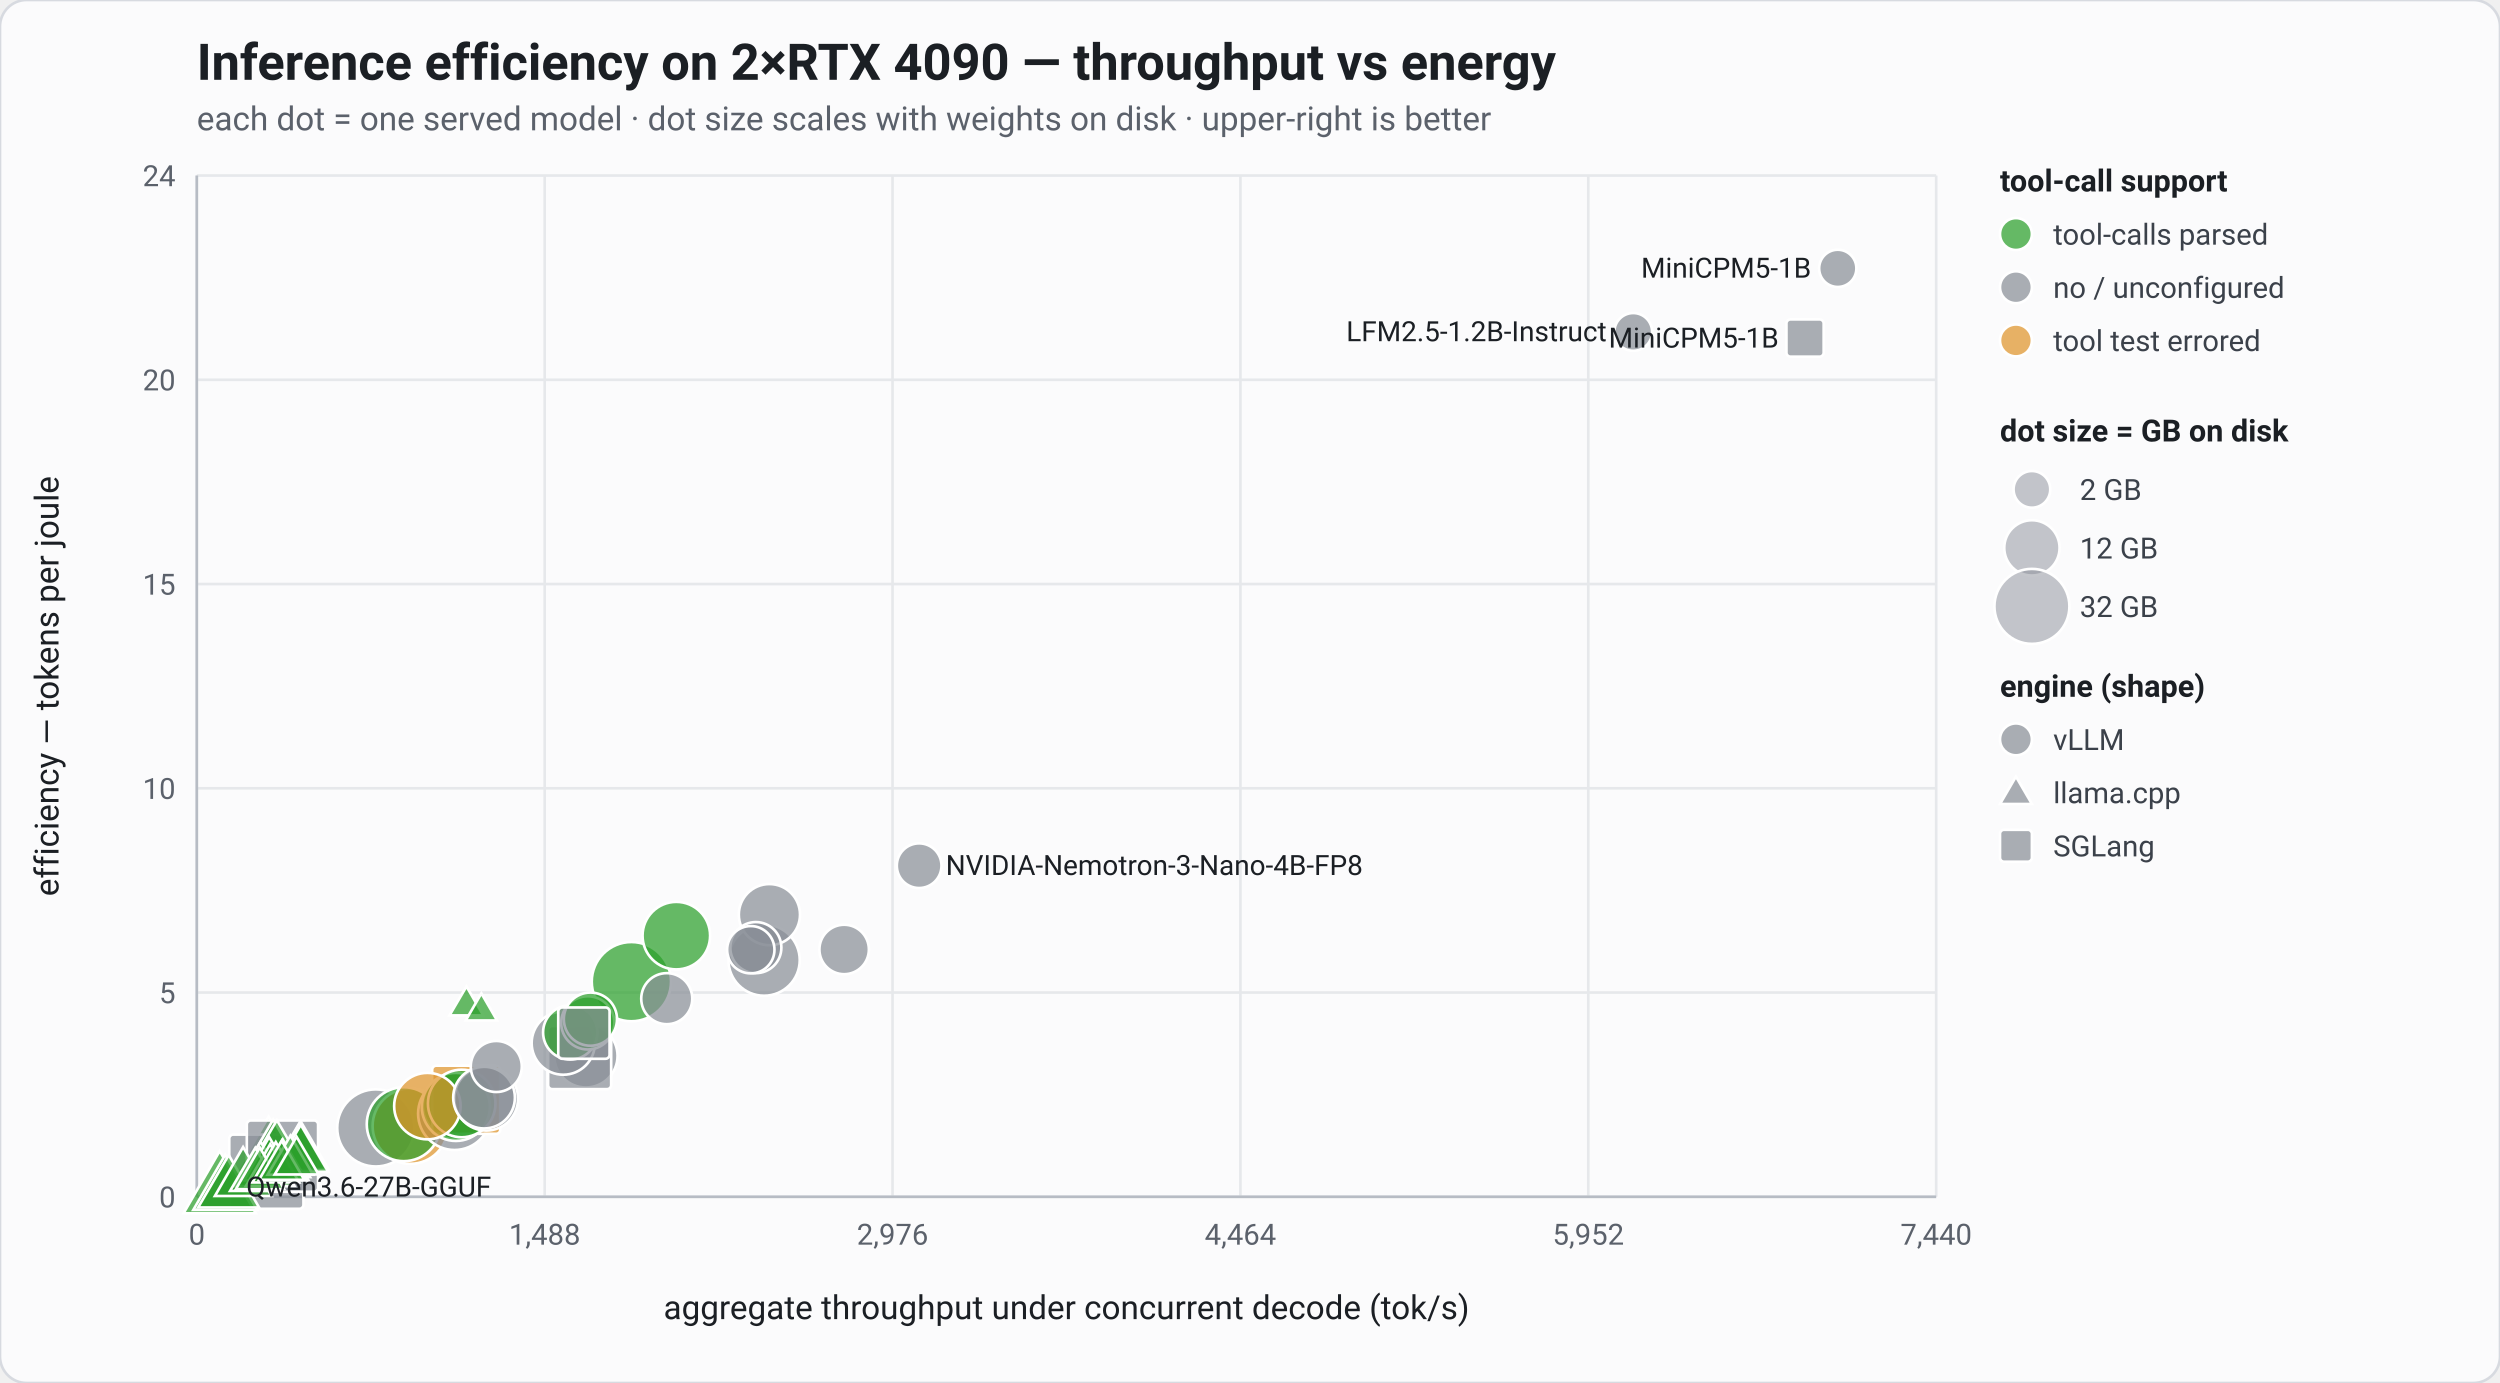
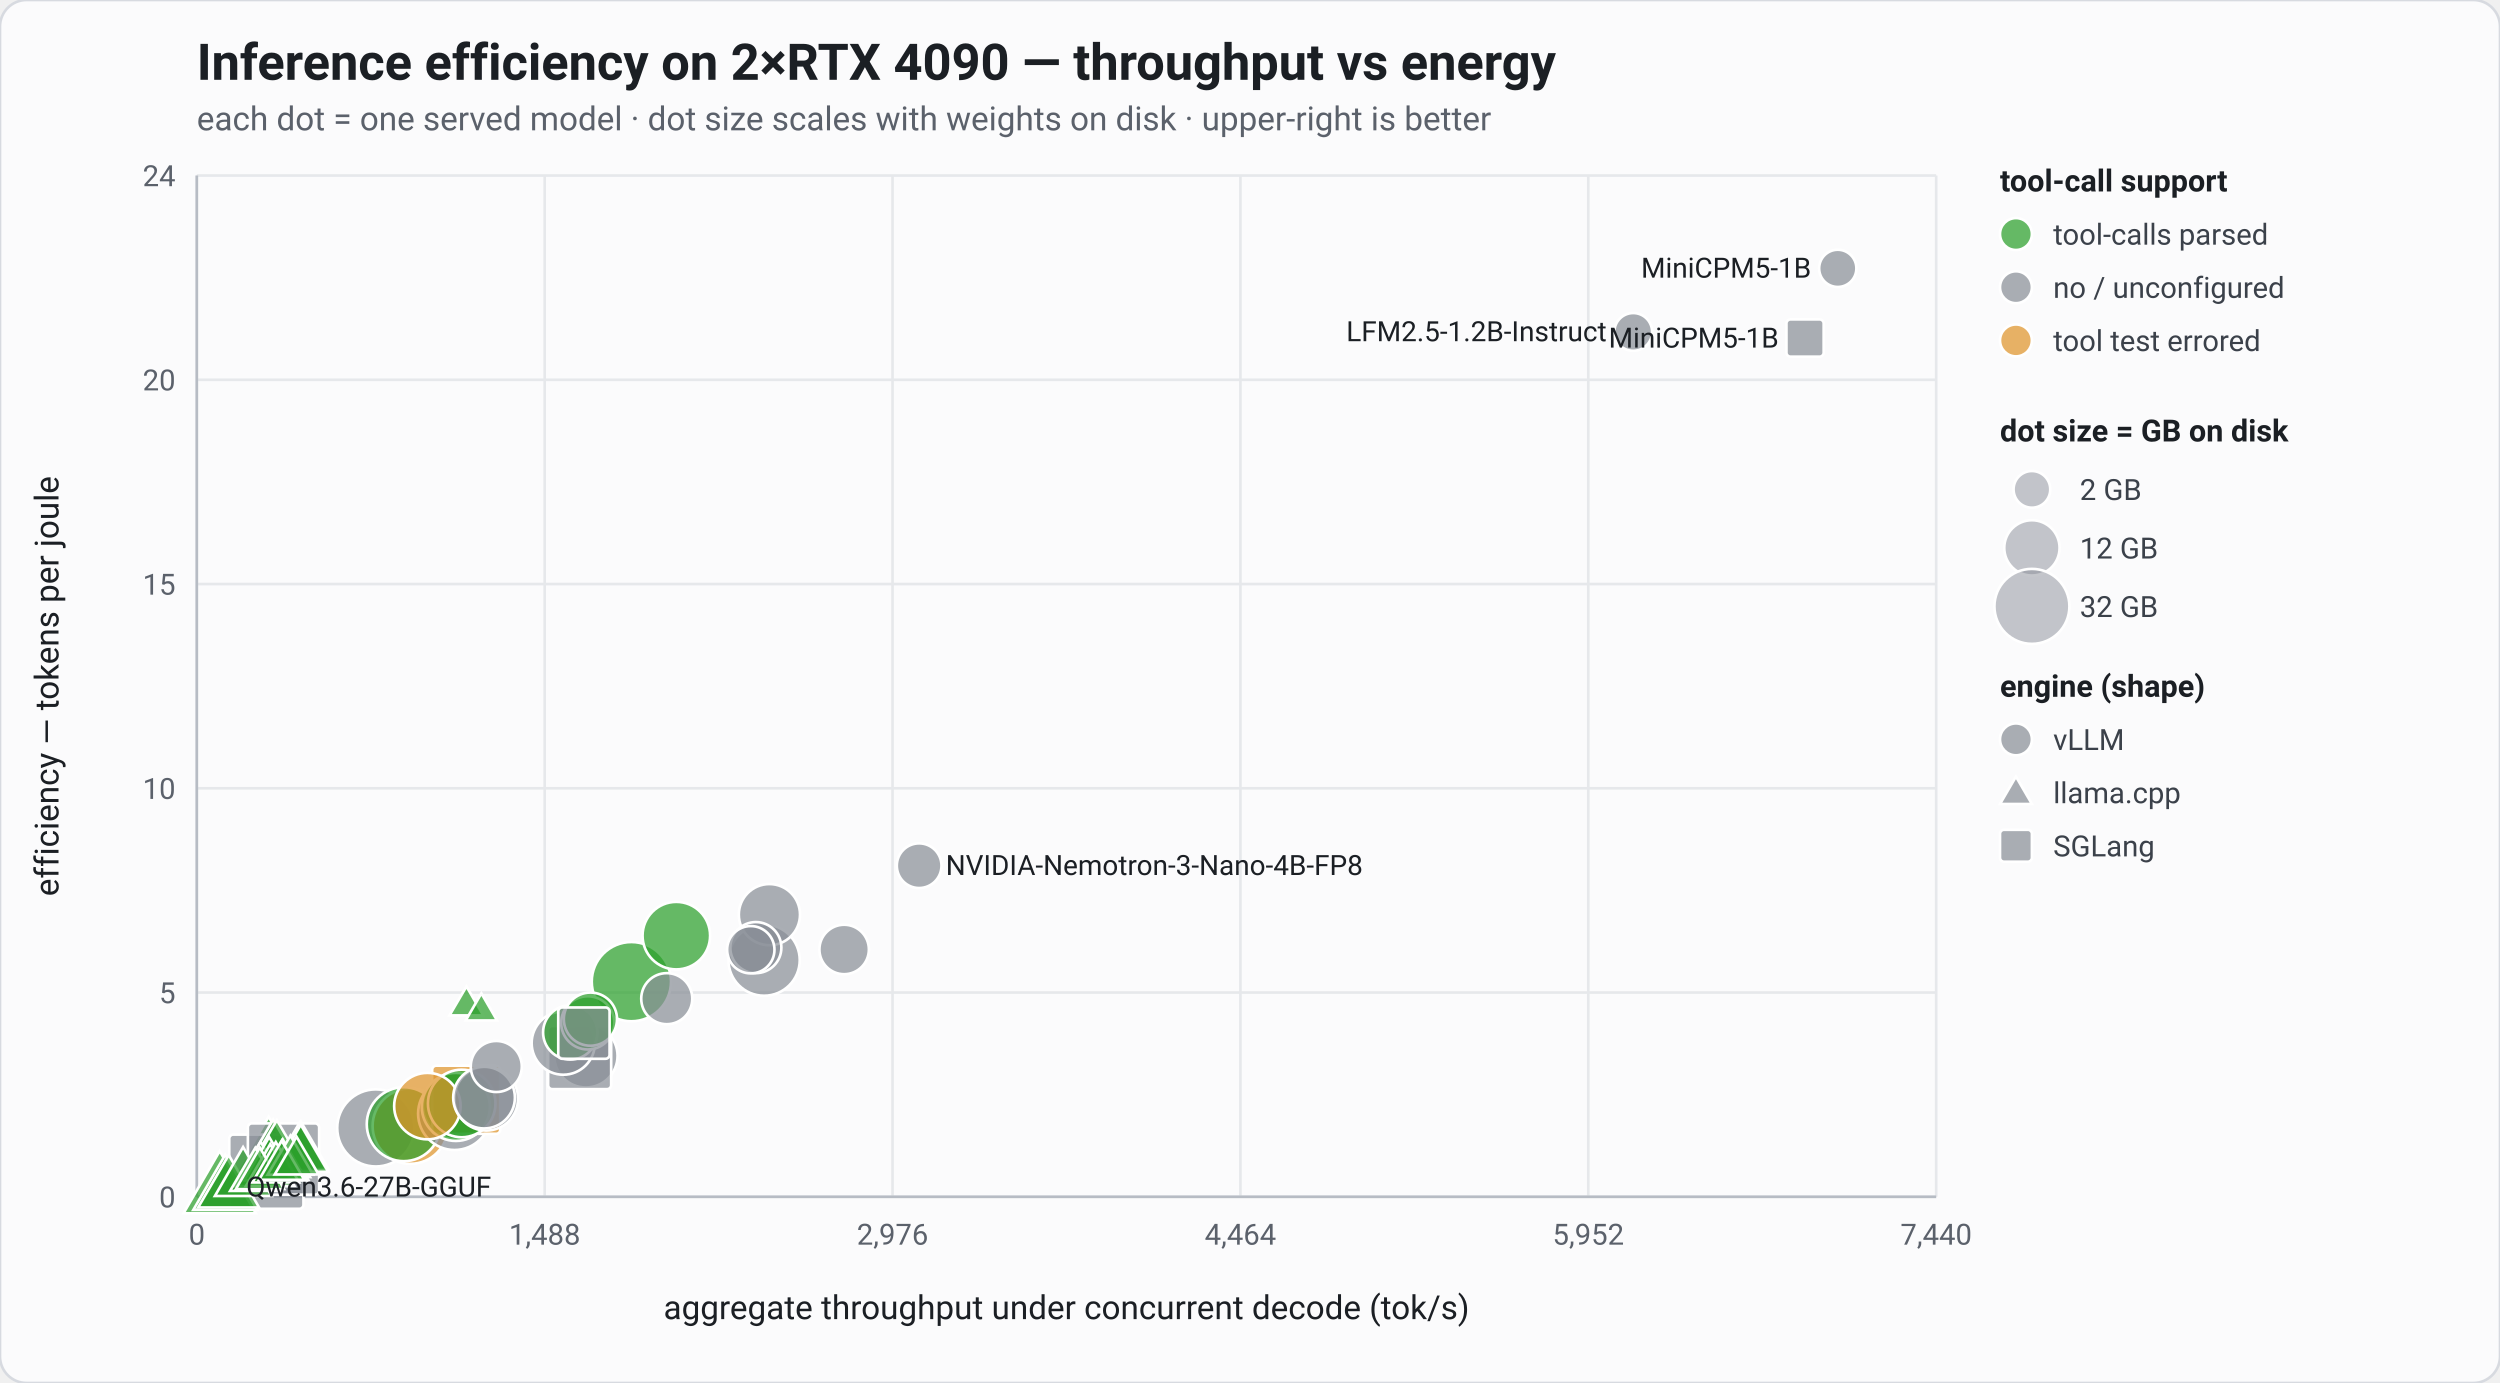
<svg xmlns="http://www.w3.org/2000/svg" width="940" height="520" viewBox="0 0 940 520" font-family="-apple-system,Segoe UI,Roboto,sans-serif">
  <rect x="0" y="0" width="940" height="520" rx="10" fill="#fbfbfc" stroke="#d7dae0" />
  <text x="74" y="30" font-size="19" font-weight="700" fill="#1b1f24">Inference efficiency on 2×RTX 4090 — throughput vs energy</text>
  <text x="74" y="49" font-size="12.5" fill="#5b616b">each dot = one served model · dot size scales with weights on disk · upper-right is better</text>
  <line x1="74.0" y1="66" x2="74.0" y2="450" stroke="#e6e8eb" />
  <text x="74.0" y="468" font-size="11" fill="#5b616b" text-anchor="middle">0</text>
  <line x1="74" y1="450.0" x2="728" y2="450.0" stroke="#e6e8eb" />
  <text x="66" y="454.0" font-size="11" fill="#5b616b" text-anchor="end">0</text>
  <line x1="204.8" y1="66" x2="204.8" y2="450" stroke="#e6e8eb" />
  <text x="204.8" y="468" font-size="11" fill="#5b616b" text-anchor="middle">1,488</text>
  <line x1="74" y1="373.2" x2="728" y2="373.2" stroke="#e6e8eb" />
  <text x="66" y="377.2" font-size="11" fill="#5b616b" text-anchor="end">5</text>
  <line x1="335.6" y1="66" x2="335.6" y2="450" stroke="#e6e8eb" />
  <text x="335.6" y="468" font-size="11" fill="#5b616b" text-anchor="middle">2,976</text>
  <line x1="74" y1="296.4" x2="728" y2="296.4" stroke="#e6e8eb" />
  <text x="66" y="300.4" font-size="11" fill="#5b616b" text-anchor="end">10</text>
  <line x1="466.4" y1="66" x2="466.4" y2="450" stroke="#e6e8eb" />
  <text x="466.4" y="468" font-size="11" fill="#5b616b" text-anchor="middle">4,464</text>
  <line x1="74" y1="219.6" x2="728" y2="219.6" stroke="#e6e8eb" />
  <text x="66" y="223.6" font-size="11" fill="#5b616b" text-anchor="end">15</text>
  <line x1="597.2" y1="66" x2="597.2" y2="450" stroke="#e6e8eb" />
  <text x="597.2" y="468" font-size="11" fill="#5b616b" text-anchor="middle">5,952</text>
  <line x1="74" y1="142.8" x2="728" y2="142.8" stroke="#e6e8eb" />
  <text x="66" y="146.8" font-size="11" fill="#5b616b" text-anchor="end">20</text>
  <line x1="728.0" y1="66" x2="728.0" y2="450" stroke="#e6e8eb" />
  <text x="728.0" y="468" font-size="11" fill="#5b616b" text-anchor="middle">7,440</text>
  <line x1="74" y1="66.0" x2="728" y2="66.0" stroke="#e6e8eb" />
  <text x="66" y="70.0" font-size="11" fill="#5b616b" text-anchor="end">24</text>
  <line x1="74" y1="450" x2="728" y2="450" stroke="#b7bcc4" />
  <line x1="74" y1="66" x2="74" y2="450" stroke="#b7bcc4" />
  <text x="401.0" y="496" font-size="12.5" fill="#1b1f24" text-anchor="middle">aggregate throughput under concurrent decode (tok/s)</text>
  <text x="22" y="258.0" font-size="12.5" fill="#1b1f24" text-anchor="middle" transform="rotate(-90 22 258.0)">efficiency — tokens per joule</text>
  <circle cx="237.4" cy="369.1" r="14.9" fill="#2ca02c" fill-opacity="0.72" stroke="#ffffff" stroke-width="1" />
  <polygon points="101.0,419.9 86.2,445.4 115.8,445.4" fill="#2ca02c" fill-opacity="0.72" stroke="#ffffff" stroke-width="1" />
  <circle cx="141.3" cy="424.1" r="14.5" fill="#8a8f98" fill-opacity="0.72" stroke="#ffffff" stroke-width="1" />
  <circle cx="154.3" cy="423.4" r="14.2" fill="#e0952b" fill-opacity="0.72" stroke="#ffffff" stroke-width="1" />
  <circle cx="151.8" cy="422.7" r="13.9" fill="#2ca02c" fill-opacity="0.72" stroke="#ffffff" stroke-width="1" />
  <rect x="86.2" y="426.6" width="27.9" height="27.9" rx="1.5" fill="#8a8f98" fill-opacity="0.72" stroke="#ffffff" stroke-width="1" />
  <circle cx="170.9" cy="418.7" r="13.7" fill="#8a8f98" fill-opacity="0.72" stroke="#ffffff" stroke-width="1" />
  <polygon points="82.6,432.8 69.0,456.2 96.2,456.2" fill="#2ca02c" fill-opacity="0.72" stroke="#ffffff" stroke-width="1" />
  <circle cx="287.3" cy="361.0" r="13.4" fill="#8a8f98" fill-opacity="0.72" stroke="#ffffff" stroke-width="1" />
-   <rect x="92.8" y="421.3" width="26.8" height="26.8" rx="1.5" fill="#8a8f98" fill-opacity="0.72" stroke="#ffffff" stroke-width="1" />
+   <rect x="93.2" y="422.4" width="26.8" height="26.8" rx="1.5" fill="#8a8f98" fill-opacity="0.72" stroke="#ffffff" stroke-width="1" />
  <polygon points="102.7,421.0 89.5,443.8 116.0,443.8" fill="#2ca02c" fill-opacity="0.72" stroke="#ffffff" stroke-width="1" />
  <circle cx="171.8" cy="415.7" r="12.8" fill="#2ca02c" fill-opacity="0.72" stroke="#ffffff" stroke-width="1" />
  <rect x="162.5" y="400.7" width="25.6" height="25.6" rx="1.5" fill="#e0952b" fill-opacity="0.72" stroke="#ffffff" stroke-width="1" />
  <circle cx="171.4" cy="416.2" r="12.8" fill="#2ca02c" fill-opacity="0.72" stroke="#ffffff" stroke-width="1" />
  <circle cx="254.3" cy="351.8" r="12.7" fill="#2ca02c" fill-opacity="0.72" stroke="#ffffff" stroke-width="1" />
  <circle cx="173.6" cy="414.9" r="12.7" fill="#2ca02c" fill-opacity="0.72" stroke="#ffffff" stroke-width="1" />
  <polygon points="104.1,421.2 91.6,442.6 116.6,442.6" fill="#2ca02c" fill-opacity="0.72" stroke="#ffffff" stroke-width="1" />
  <circle cx="160.7" cy="415.9" r="12.5" fill="#e0952b" fill-opacity="0.72" stroke="#ffffff" stroke-width="1" />
  <polygon points="84.7,434.2 72.7,454.9 96.7,454.9" fill="#2ca02c" fill-opacity="0.72" stroke="#ffffff" stroke-width="1" />
  <circle cx="182.8" cy="413.1" r="12.0" fill="#8a8f98" fill-opacity="0.72" stroke="#ffffff" stroke-width="1" />
  <circle cx="220.3" cy="397.0" r="11.9" fill="#8a8f98" fill-opacity="0.72" stroke="#ffffff" stroke-width="1" />
  <rect x="206.1" y="385.8" width="23.7" height="23.7" rx="1.5" fill="#8a8f98" fill-opacity="0.72" stroke="#ffffff" stroke-width="1" />
  <circle cx="211.8" cy="392.2" r="11.9" fill="#8a8f98" fill-opacity="0.72" stroke="#ffffff" stroke-width="1" />
  <circle cx="182.0" cy="412.7" r="11.6" fill="#8a8f98" fill-opacity="0.72" stroke="#ffffff" stroke-width="1" />
  <circle cx="289.3" cy="343.9" r="11.5" fill="#8a8f98" fill-opacity="0.72" stroke="#ffffff" stroke-width="1" />
  <polygon points="86.0,434.3 74.5,454.0 97.4,454.0" fill="#2ca02c" fill-opacity="0.72" stroke="#ffffff" stroke-width="1" />
  <polygon points="91.4,431.3 80.8,449.7 102.1,449.7" fill="#2ca02c" fill-opacity="0.72" stroke="#ffffff" stroke-width="1" />
  <polygon points="113.1,421.7 102.7,439.6 123.5,439.6" fill="#2ca02c" fill-opacity="0.72" stroke="#ffffff" stroke-width="1" />
  <polygon points="112.6,422.2 102.3,440.0 122.9,440.0" fill="#2ca02c" fill-opacity="0.72" stroke="#ffffff" stroke-width="1" />
  <polygon points="113.1,422.9 102.8,440.6 123.4,440.6" fill="#2ca02c" fill-opacity="0.72" stroke="#ffffff" stroke-width="1" />
  <circle cx="214.4" cy="388.2" r="10.2" fill="#2ca02c" fill-opacity="0.72" stroke="#ffffff" stroke-width="1" />
  <circle cx="221.0" cy="384.6" r="10.0" fill="#2ca02c" fill-opacity="0.72" stroke="#ffffff" stroke-width="1" />
  <circle cx="222.0" cy="383.2" r="10.0" fill="#2ca02c" fill-opacity="0.72" stroke="#ffffff" stroke-width="1" />
  <polygon points="98.0,429.3 88.3,446.0 107.7,446.0" fill="#2ca02c" fill-opacity="0.72" stroke="#ffffff" stroke-width="1" />
  <circle cx="250.7" cy="375.5" r="9.6" fill="#8a8f98" fill-opacity="0.72" stroke="#ffffff" stroke-width="1" />
  <rect x="209.9" y="378.8" width="19.3" height="19.3" rx="1.5" fill="#8a8f98" fill-opacity="0.72" stroke="#ffffff" stroke-width="1" />
  <circle cx="186.6" cy="401.0" r="9.6" fill="#8a8f98" fill-opacity="0.72" stroke="#ffffff" stroke-width="1" />
  <circle cx="284.2" cy="356.3" r="9.6" fill="#8a8f98" fill-opacity="0.72" stroke="#ffffff" stroke-width="1" />
  <polygon points="101.2,427.5 91.8,443.8 110.7,443.8" fill="#2ca02c" fill-opacity="0.72" stroke="#ffffff" stroke-width="1" />
  <polygon points="96.0,431.6 86.5,447.8 105.4,447.8" fill="#2ca02c" fill-opacity="0.72" stroke="#ffffff" stroke-width="1" />
  <circle cx="317.4" cy="357.0" r="9.3" fill="#8a8f98" fill-opacity="0.72" stroke="#ffffff" stroke-width="1" />
  <polygon points="101.6,430.2 92.5,445.9 110.7,445.9" fill="#2ca02c" fill-opacity="0.72" stroke="#ffffff" stroke-width="1" />
  <polygon points="97.7,431.5 88.7,447.1 106.8,447.1" fill="#2ca02c" fill-opacity="0.72" stroke="#ffffff" stroke-width="1" />
  <circle cx="282.3" cy="357.1" r="8.9" fill="#8a8f98" fill-opacity="0.72" stroke="#ffffff" stroke-width="1" />
  <polygon points="106.3,428.4 97.5,443.7 115.2,443.7" fill="#2ca02c" fill-opacity="0.72" stroke="#ffffff" stroke-width="1" />
  <polygon points="103.7,429.4 94.9,444.6 112.5,444.6" fill="#2ca02c" fill-opacity="0.72" stroke="#ffffff" stroke-width="1" />
  <polygon points="109.2,427.0 100.6,441.7 117.7,441.7" fill="#2ca02c" fill-opacity="0.72" stroke="#ffffff" stroke-width="1" />
  <polygon points="105.9,428.9 97.4,443.6 114.4,443.6" fill="#2ca02c" fill-opacity="0.72" stroke="#ffffff" stroke-width="1" />
  <circle cx="345.6" cy="325.5" r="8.4" fill="#8a8f98" fill-opacity="0.72" stroke="#ffffff" stroke-width="1" />
  <polygon points="111.5,427.4 103.3,441.6 119.8,441.6" fill="#2ca02c" fill-opacity="0.72" stroke="#ffffff" stroke-width="1" />
  <circle cx="614.1" cy="124.8" r="7.1" fill="#8a8f98" fill-opacity="0.72" stroke="#ffffff" stroke-width="1" />
  <circle cx="691.0" cy="100.9" r="7.0" fill="#8a8f98" fill-opacity="0.72" stroke="#ffffff" stroke-width="1" />
  <rect x="671.7" y="120.1" width="14.0" height="14.0" rx="1.5" fill="#8a8f98" fill-opacity="0.72" stroke="#ffffff" stroke-width="1" />
  <polygon points="175.4,370.9 169.0,381.8 181.7,381.8" fill="#2ca02c" fill-opacity="0.72" stroke="#ffffff" stroke-width="1" />
  <polygon points="181.0,373.5 175.1,383.7 186.9,383.7" fill="#2ca02c" fill-opacity="0.72" stroke="#ffffff" stroke-width="1" />
  <text x="681.0" y="104.4" font-size="10.5" fill="#1b1f24" text-anchor="end">MiniCPM5-1B</text>
  <text x="604.1" y="128.3" font-size="10.5" fill="#1b1f24" text-anchor="end">LFM2.5-1.2B-Instruct</text>
  <text x="668.8" y="130.7" font-size="10.5" fill="#1b1f24" text-anchor="end">MiniCPM5-1B</text>
  <text x="355.6" y="329.0" font-size="10.5" fill="#1b1f24" text-anchor="start">NVIDIA-Nemotron-3-Nano-4B-FP8</text>
  <text x="92.6" y="449.9" font-size="10.5" fill="#1b1f24" text-anchor="start">Qwen3.6-27B-GGUF</text>
  <text x="752" y="72" font-size="11.5" font-weight="700" fill="#1b1f24">tool-call support</text>
  <circle cx="758" cy="88.0" r="6" fill="#2ca02c" fill-opacity="0.72" stroke="#ffffff" />
  <text x="772" y="92" font-size="11" fill="#3b414a">tool-calls parsed</text>
  <circle cx="758" cy="108.0" r="6" fill="#8a8f98" fill-opacity="0.72" stroke="#ffffff" />
  <text x="772" y="112" font-size="11" fill="#3b414a">no / unconfigured</text>
  <circle cx="758" cy="128.0" r="6" fill="#e0952b" fill-opacity="0.72" stroke="#ffffff" />
  <text x="772" y="132" font-size="11" fill="#3b414a">tool test errored</text>
  <text x="752" y="166" font-size="11.5" font-weight="700" fill="#1b1f24">dot size = GB on disk</text>
  <circle cx="764" cy="184.0" r="6.9" fill="#8a8f98" fill-opacity="0.5" stroke="#ffffff" />
  <text x="782" y="188" font-size="11" fill="#3b414a">2 GB</text>
  <circle cx="764" cy="206.0" r="10.4" fill="#8a8f98" fill-opacity="0.5" stroke="#ffffff" />
  <text x="782" y="210" font-size="11" fill="#3b414a">12 GB</text>
  <circle cx="764" cy="228.0" r="14.1" fill="#8a8f98" fill-opacity="0.5" stroke="#ffffff" />
  <text x="782" y="232" font-size="11" fill="#3b414a">32 GB</text>
  <text x="752" y="262" font-size="11.5" font-weight="700" fill="#1b1f24">engine (shape)</text>
  <circle cx="758.0" cy="278.0" r="6.0" fill="#8a8f98" fill-opacity="0.72" stroke="#ffffff" stroke-width="1" />
  <text x="772" y="282" font-size="11" fill="#3b414a">vLLM</text>
  <polygon points="758.0,292.0 752.0,302.3 764.0,302.3" fill="#8a8f98" fill-opacity="0.72" stroke="#ffffff" stroke-width="1" />
  <text x="772" y="302" font-size="11" fill="#3b414a">llama.cpp</text>
  <rect x="752.0" y="312.0" width="12.0" height="12.0" rx="1.5" fill="#8a8f98" fill-opacity="0.72" stroke="#ffffff" stroke-width="1" />
  <text x="772" y="322" font-size="11" fill="#3b414a">SGLang</text>
</svg>
